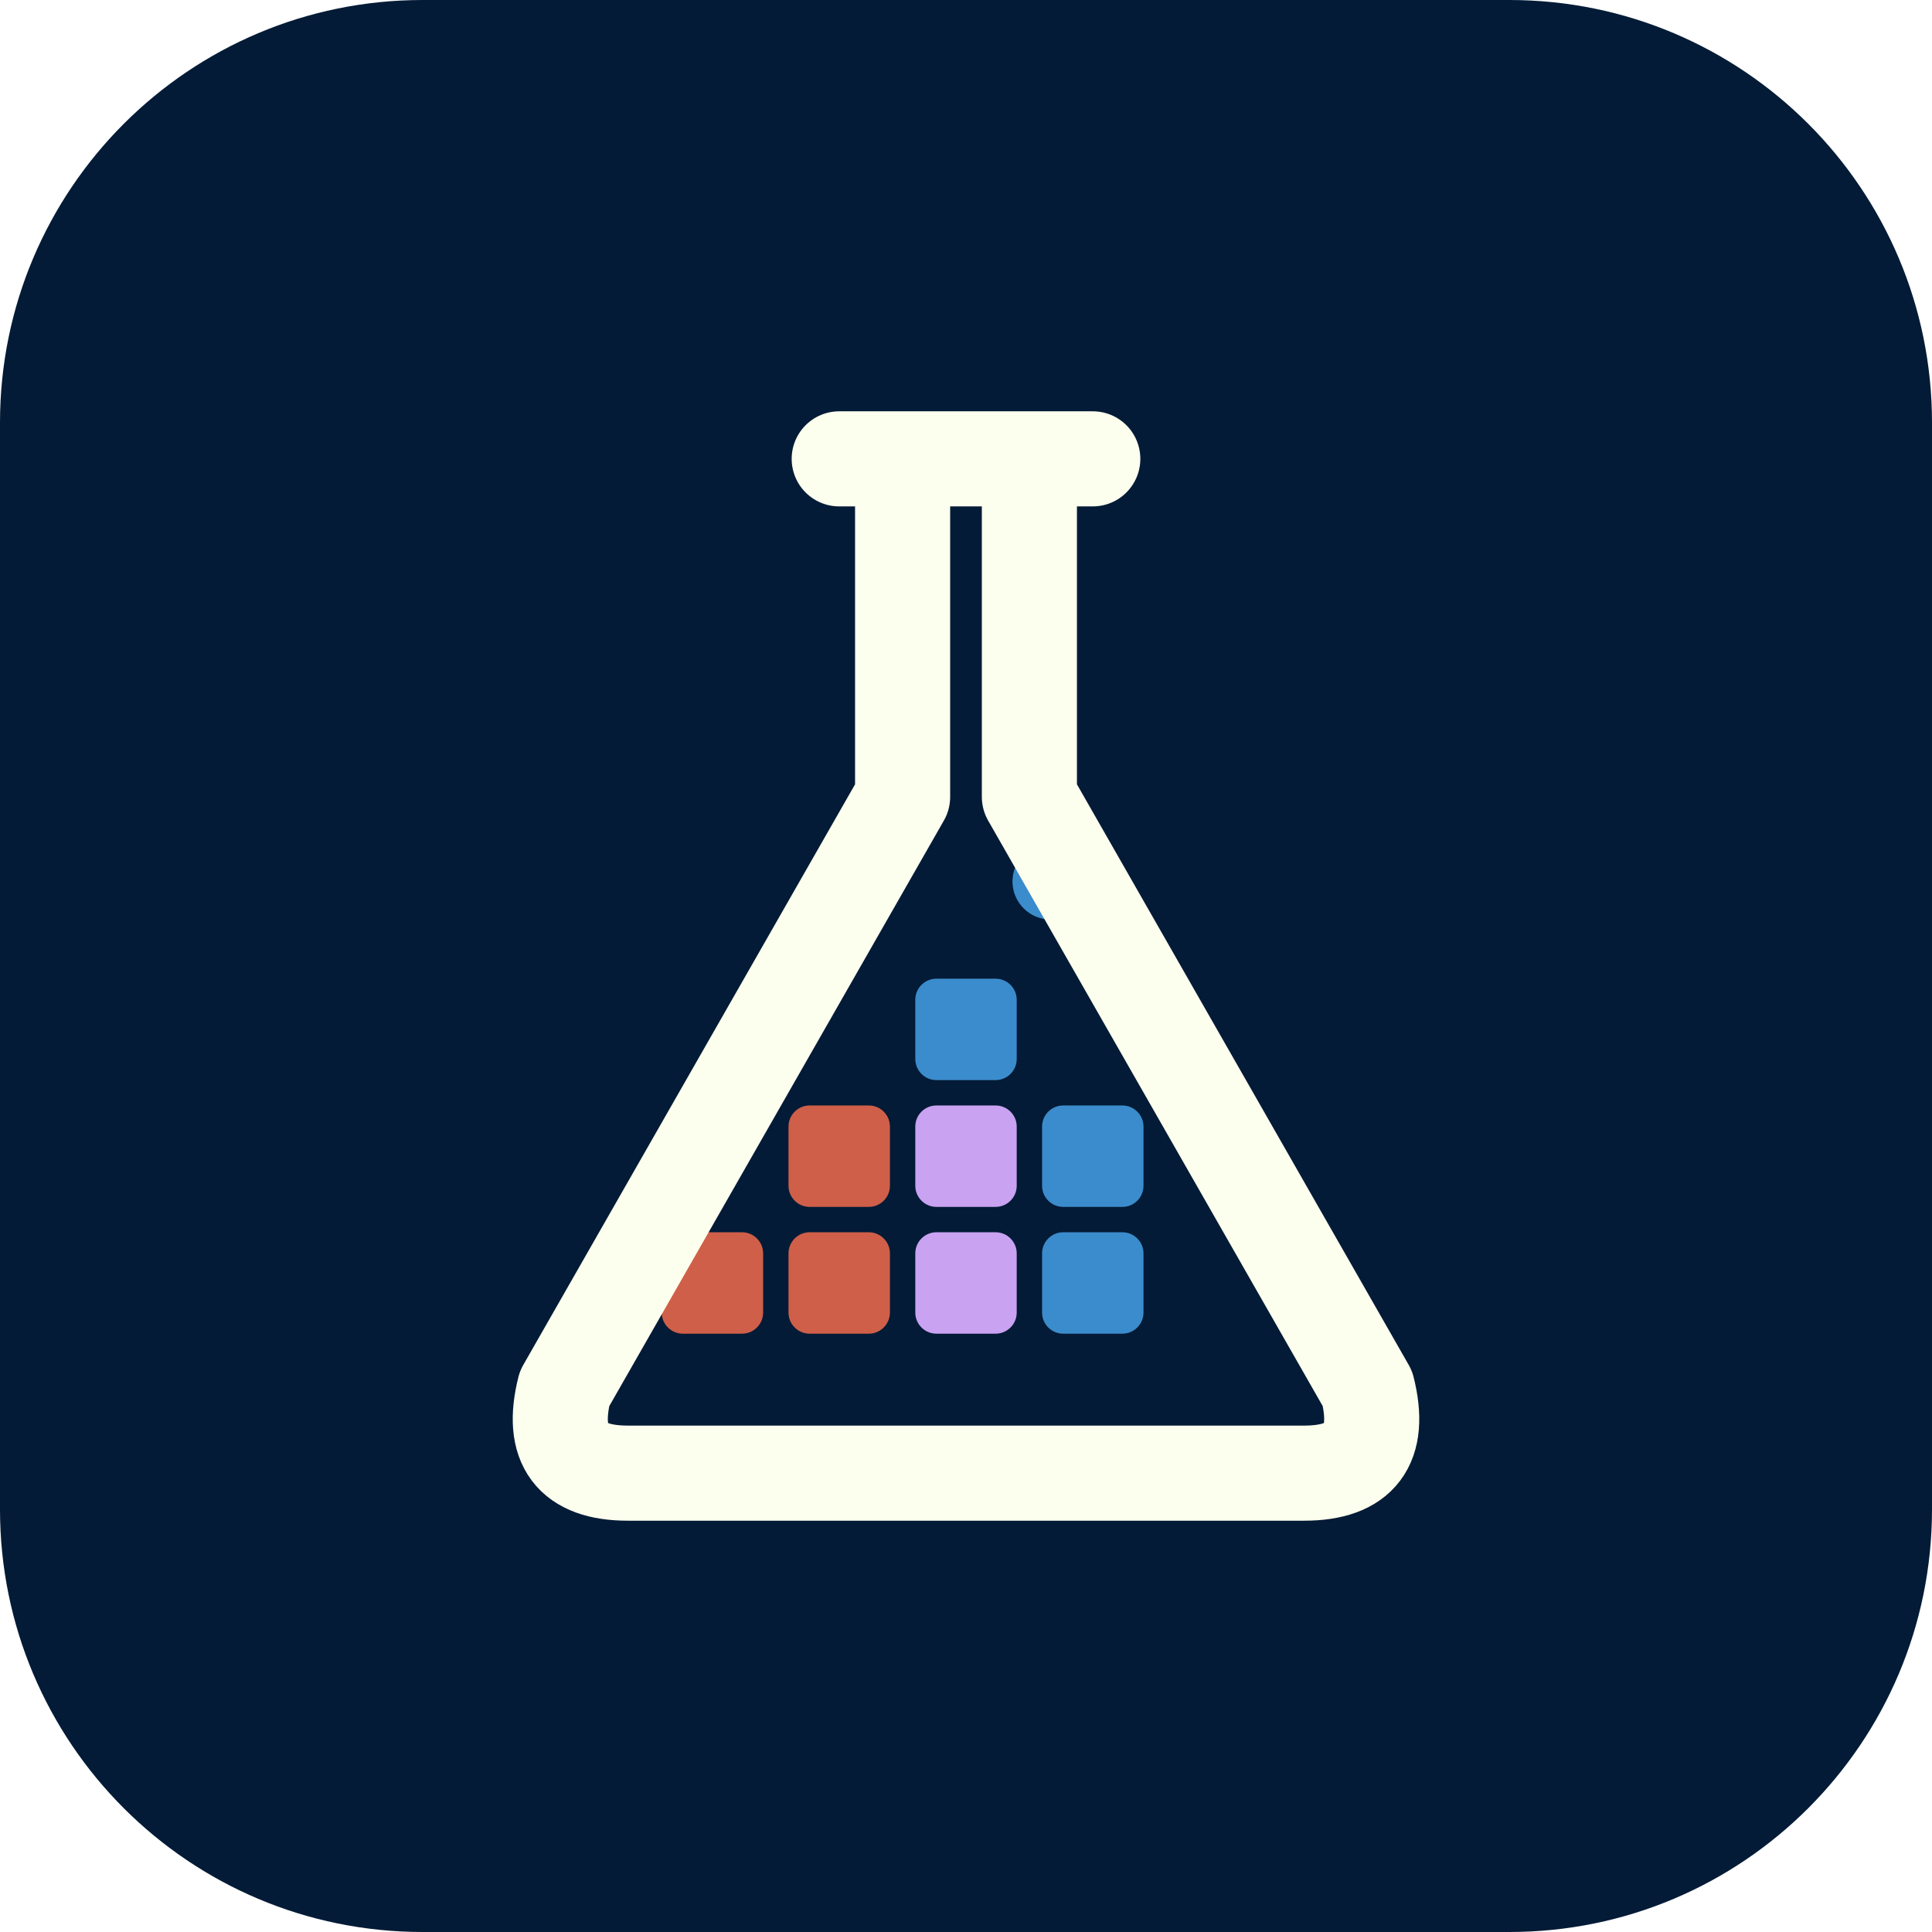
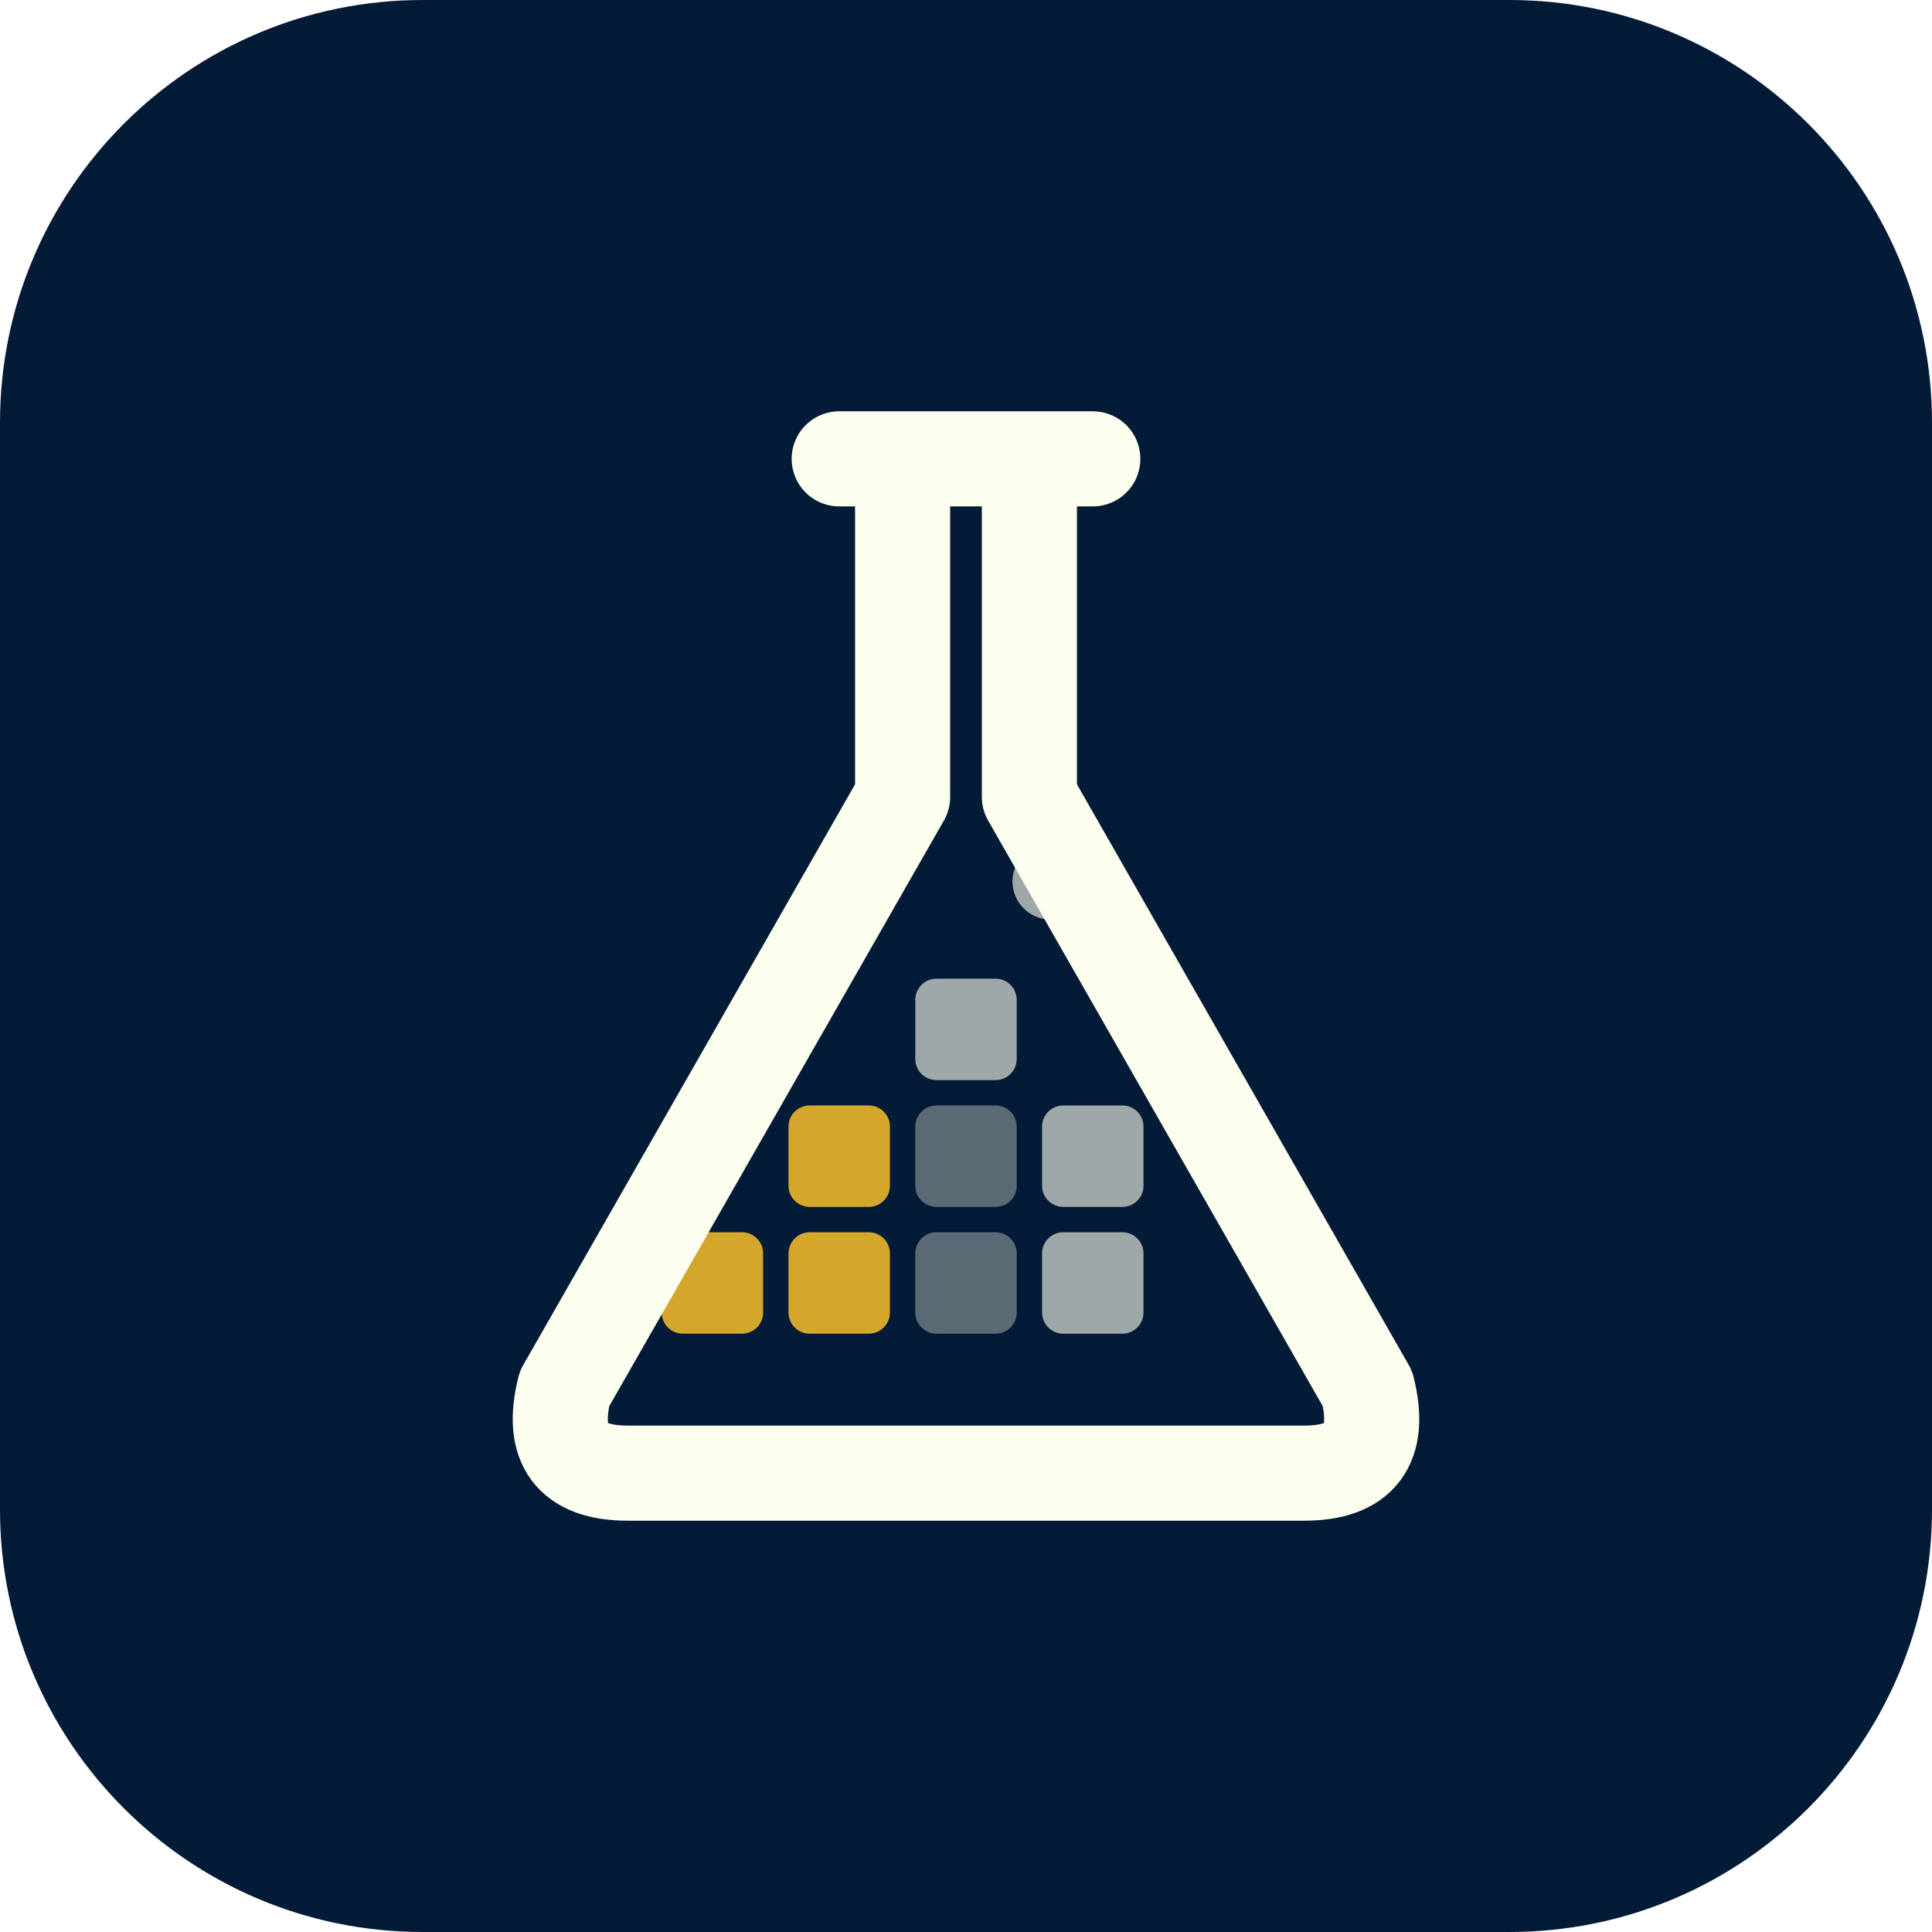
<svg xmlns="http://www.w3.org/2000/svg" viewBox="0 0 64 64" width="256" height="256">
  <rect width="64" height="64" rx="14" fill="#031b36" />
  <g transform="translate(9.6 9.6) scale(.7)">
-     <rect x="17.6" y="44.6" width="4.8" height="4.8" rx="1" fill="#cf5f49" />
-     <rect x="23.6" y="44.6" width="4.8" height="4.8" rx="1" fill="#cf5f49" />
-     <rect x="29.6" y="44.6" width="4.8" height="4.8" rx="1" fill="#c9a2f2" />
-     <rect x="35.6" y="44.6" width="4.8" height="4.8" rx="1" fill="#3b8ccc" />
-     <rect x="23.6" y="38.6" width="4.8" height="4.8" rx="1" fill="#cf5f49" />
-     <rect x="29.6" y="38.6" width="4.8" height="4.8" rx="1" fill="#c9a2f2" />
-     <rect x="35.6" y="38.6" width="4.8" height="4.8" rx="1" fill="#3b8ccc" />
-     <rect x="29.6" y="32.6" width="4.8" height="4.8" rx="1" fill="#3b8ccc" />
-     <circle cx="36.00" cy="28.00" r="1.8" fill="#3b8ccc" />
+     <rect x="17.6" y="44.6" width="4.8" height="4.8" rx="1" fill="#d4a72c" />
+     <rect x="23.6" y="44.6" width="4.8" height="4.8" rx="1" fill="#d4a72c" />
+     <rect x="29.6" y="44.6" width="4.8" height="4.8" rx="1" fill="#5a6b76" />
+     <rect x="35.6" y="44.6" width="4.8" height="4.8" rx="1" fill="#9ea8a8" />
+     <rect x="23.6" y="38.6" width="4.8" height="4.8" rx="1" fill="#d4a72c" />
+     <rect x="29.6" y="38.6" width="4.8" height="4.8" rx="1" fill="#5a6b76" />
+     <rect x="35.6" y="38.6" width="4.8" height="4.8" rx="1" fill="#9ea8a8" />
+     <rect x="29.6" y="32.6" width="4.8" height="4.8" rx="1" fill="#9ea8a8" />
+     <circle cx="36.00" cy="28.00" r="1.8" fill="#9ea8a8" />
    <path d="M29 8V24L13 52Q12 56 16 56H48Q52 56 51 52L35 24V8M26 8H38" fill="none" stroke-linecap="round" stroke-linejoin="round" stroke="#fdffee" stroke-width="4.5" />
  </g>
</svg>
